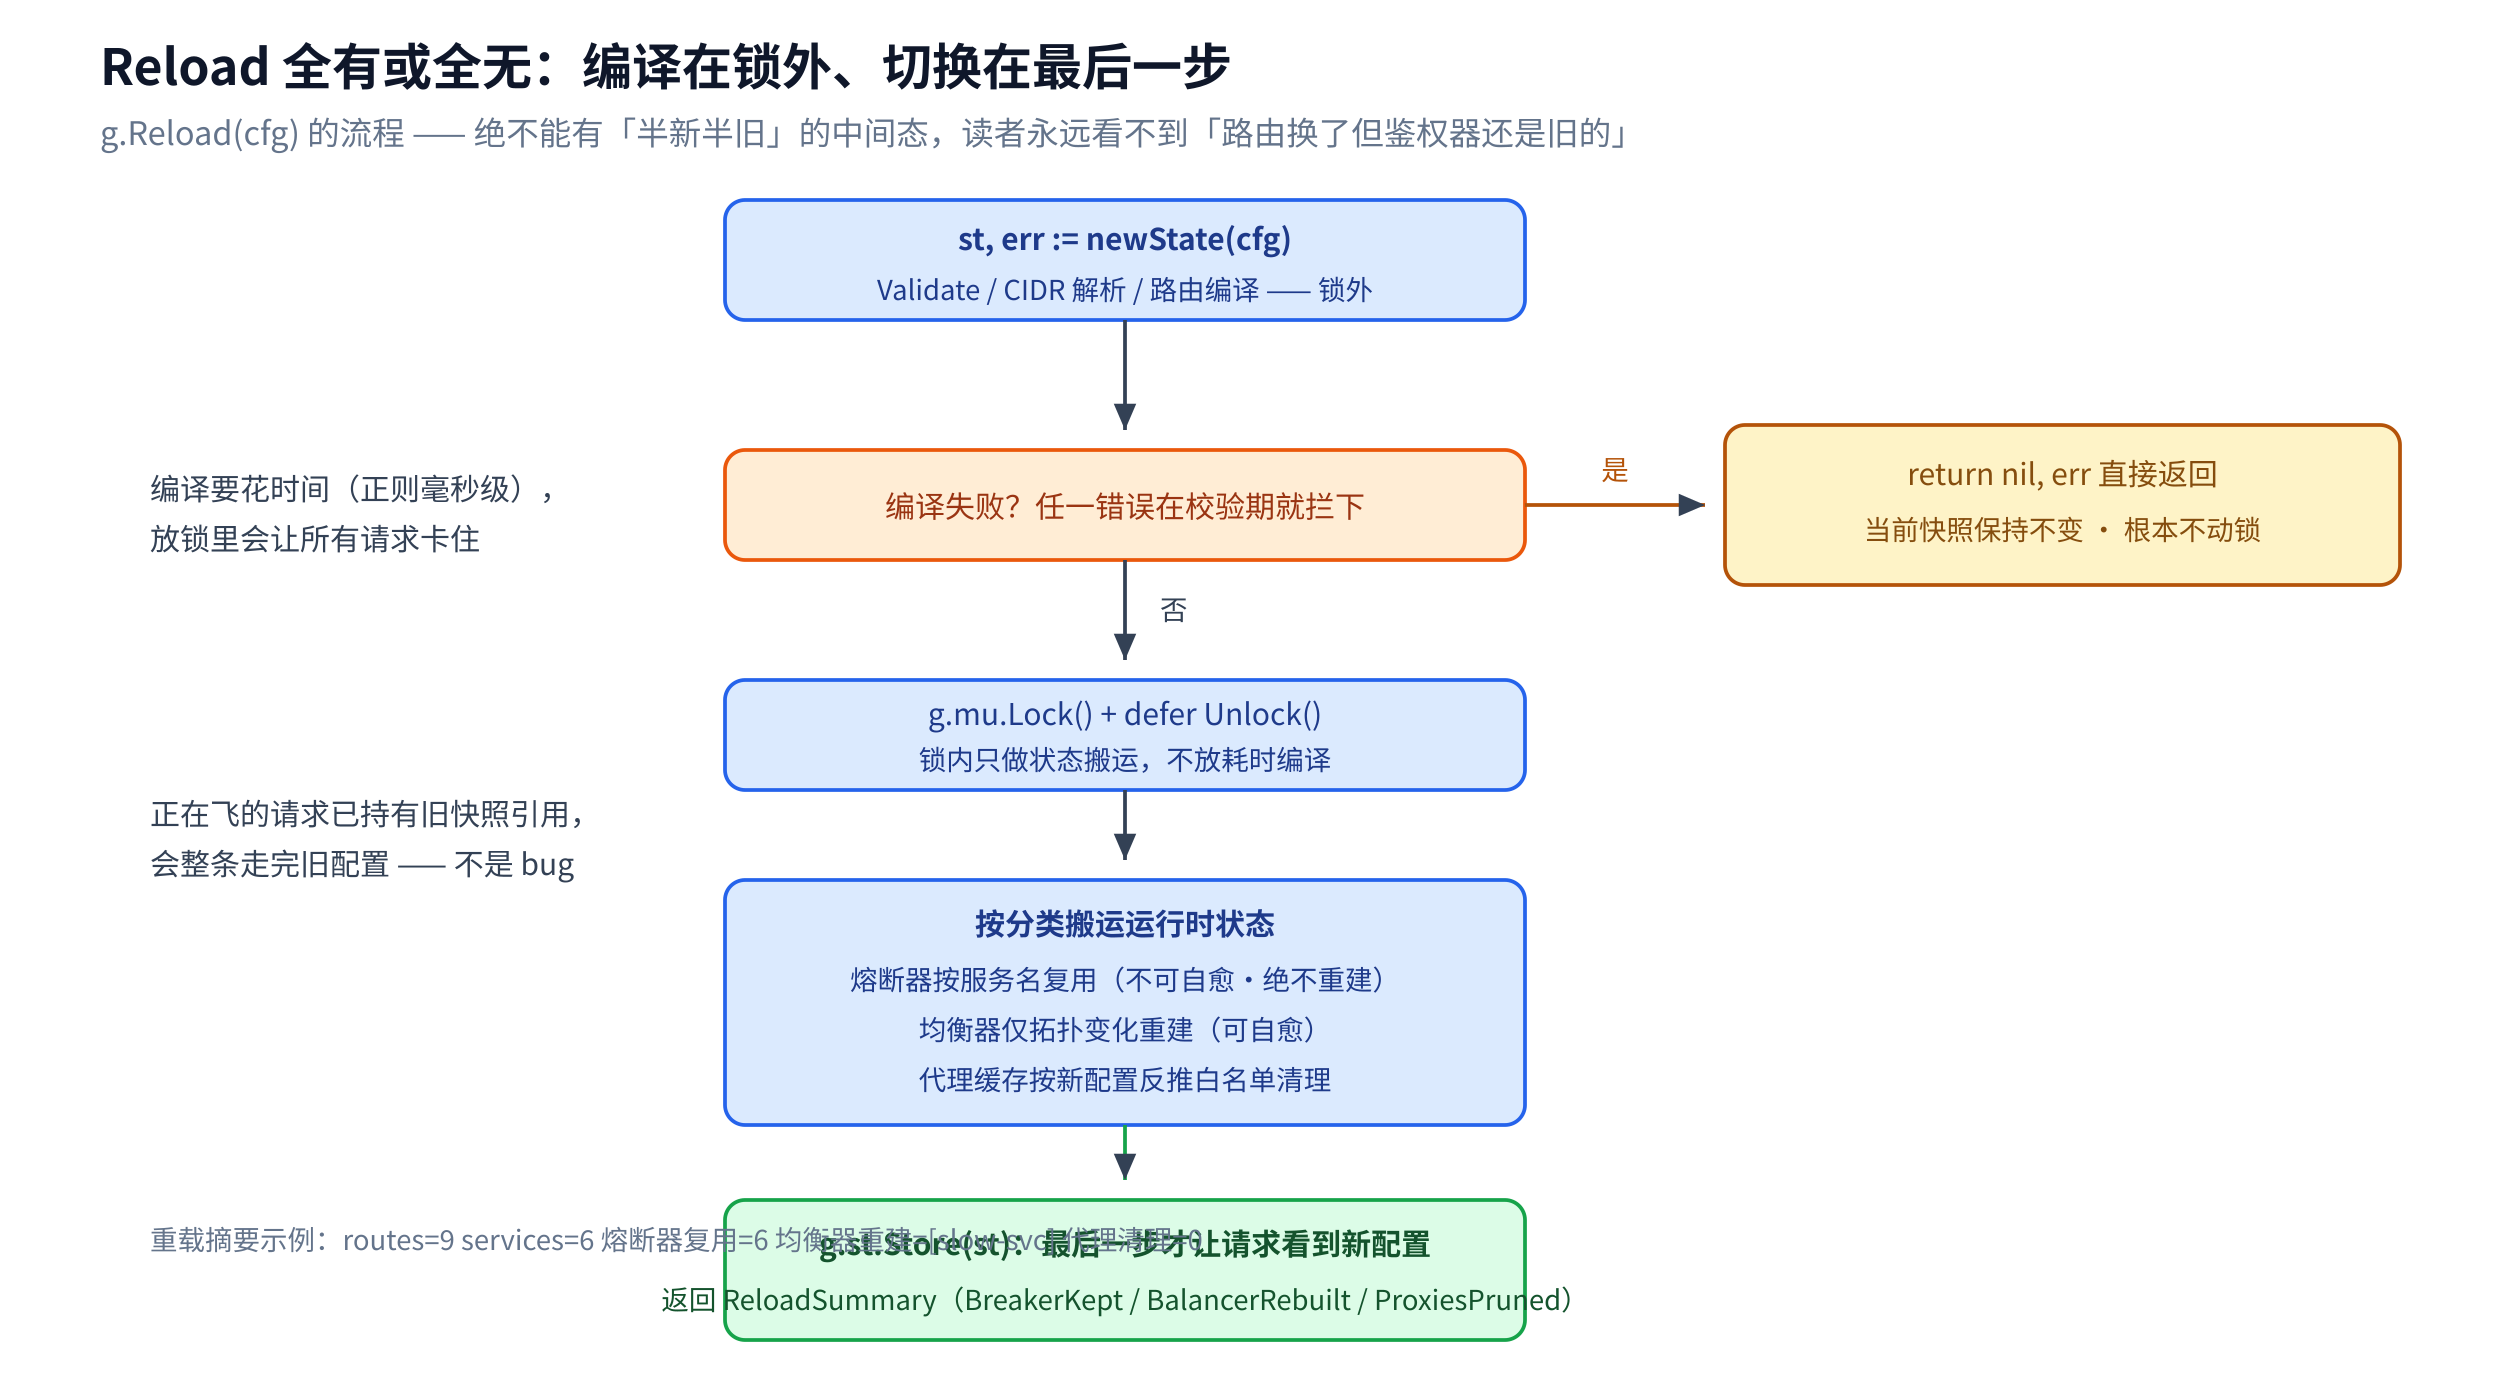
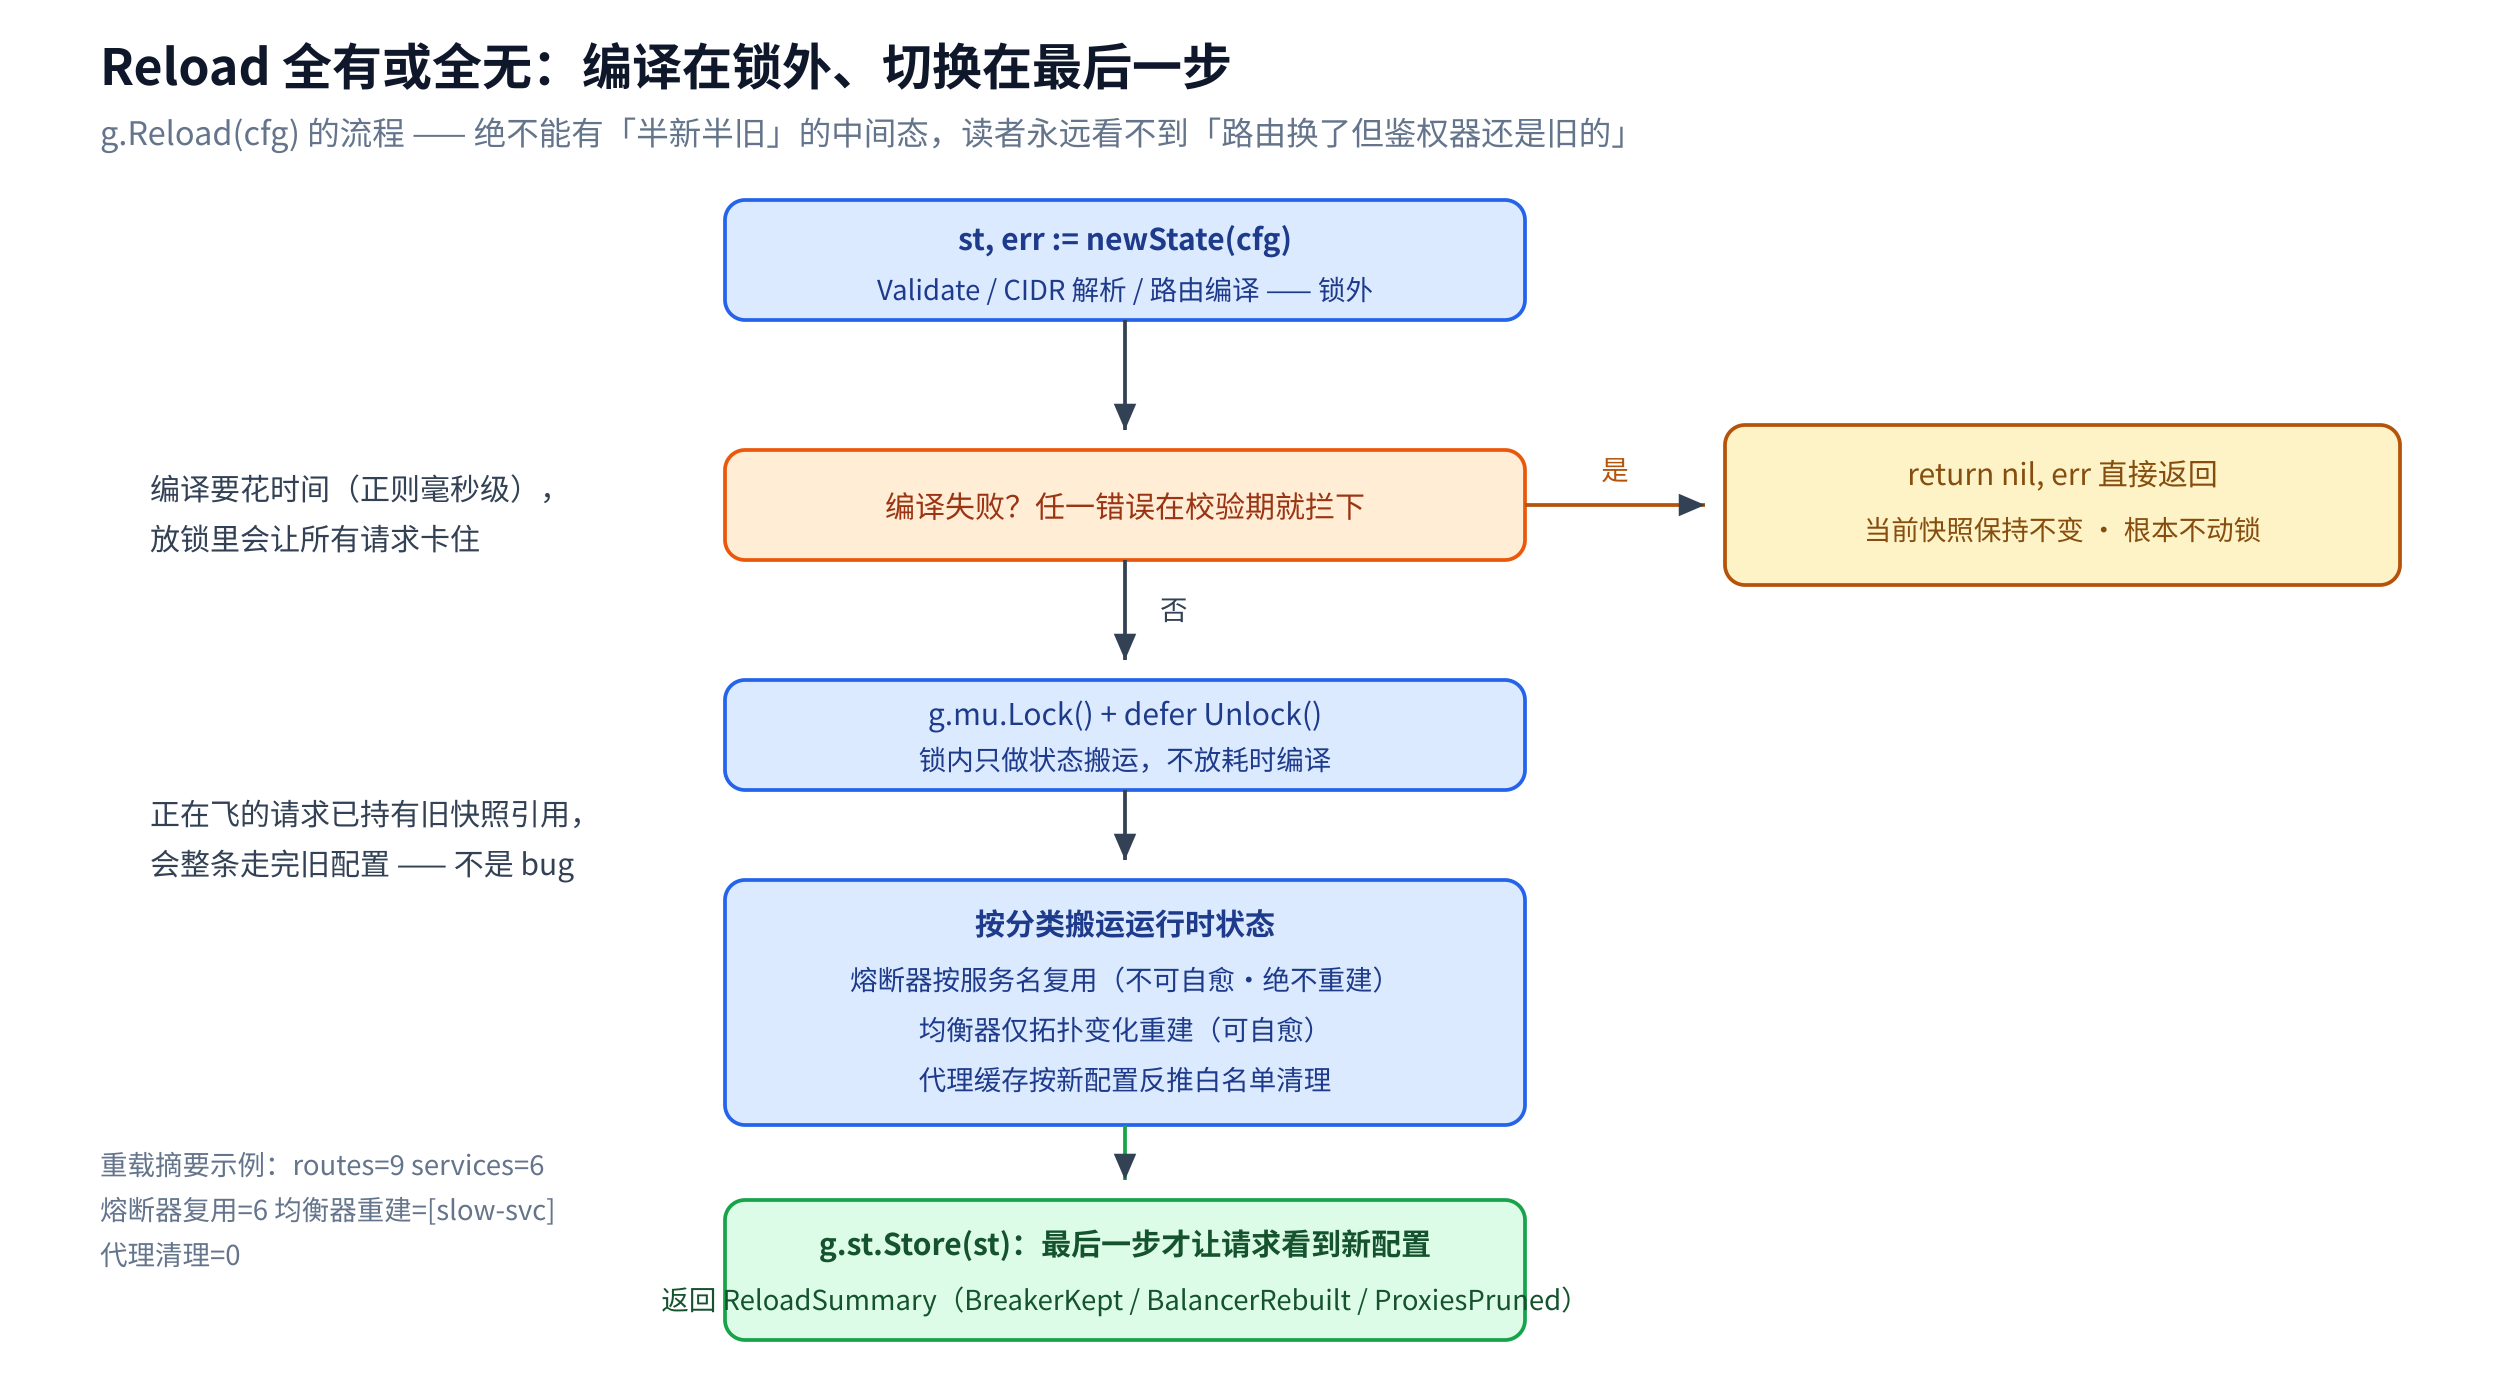
<svg xmlns="http://www.w3.org/2000/svg" width="1000" height="560" viewBox="0 0 1000 560" font-family="Microsoft YaHei, PingFang SC, Noto Sans CJK SC, sans-serif">
  <rect width="1000" height="560" fill="#ffffff" />
  <defs>
    <marker id="arCFb" viewBox="0 0 7 6" refX="7" refY="3" markerWidth="7" markerHeight="6" orient="auto">
      <path d="M0,0 L7,3 L0,6 Z" fill="#334155" />
    </marker>
  </defs>
  <text x="40" y="34" font-size="20" font-weight="bold" fill="#0f172a">Reload 全有或全无：编译在锁外、切换在最后一步</text>
  <text x="40" y="58" font-size="13" fill="#64748b">g.Reload(cfg) 的流程 —— 绝不能有「半新半旧」的中间态，读者永远看不到「路由换了但鉴权器还是旧的」</text>
  <rect x="290" y="80" width="320" height="48" rx="8" fill="#dbeafe" stroke="#2563eb" stroke-width="1.5" />
  <text x="450" y="100" text-anchor="middle" font-size="12" font-weight="bold" fill="#1e3a8a">st, err := newState(cfg)</text>
  <text x="450" y="120" text-anchor="middle" font-size="11" fill="#1e3a8a">Validate / CIDR 解析 / 路由编译 —— 锁外</text>
  <rect x="290" y="180" width="320" height="44" rx="8" fill="#ffedd5" stroke="#ea580c" stroke-width="1.5" />
  <text x="450" y="207" text-anchor="middle" font-size="12" fill="#9a3412">编译失败？任一错误在校验期就拦下</text>
  <rect x="690" y="170" width="270" height="64" rx="8" fill="#fef3c7" stroke="#b45309" stroke-width="1.5" />
  <text x="825" y="194" text-anchor="middle" font-size="12" fill="#854d0e">return nil, err 直接返回</text>
  <text x="825" y="216" text-anchor="middle" font-size="11" fill="#854d0e">当前快照保持不变 · 根本不动锁</text>
  <rect x="290" y="272" width="320" height="44" rx="8" fill="#dbeafe" stroke="#2563eb" stroke-width="1.5" />
  <text x="450" y="290" text-anchor="middle" font-size="12" fill="#1e3a8a">g.mu.Lock() + defer Unlock()</text>
  <text x="450" y="308" text-anchor="middle" font-size="11" fill="#1e3a8a">锁内只做状态搬运，不放耗时编译</text>
  <rect x="290" y="352" width="320" height="98" rx="8" fill="#dbeafe" stroke="#2563eb" stroke-width="1.5" />
  <text x="450" y="374" text-anchor="middle" font-size="12" font-weight="bold" fill="#1e3a8a">按分类搬运运行时状态</text>
  <text x="450" y="396" text-anchor="middle" font-size="11" fill="#1e3a8a">熔断器按服务名复用（不可自愈·绝不重建）</text>
  <text x="450" y="416" text-anchor="middle" font-size="11" fill="#1e3a8a">均衡器仅拓扑变化重建（可自愈）</text>
  <text x="450" y="436" text-anchor="middle" font-size="11" fill="#1e3a8a">代理缓存按新配置反推白名单清理</text>
  <rect x="290" y="480" width="320" height="56" rx="8" fill="#dcfce7" stroke="#16a34a" stroke-width="1.5" />
  <text x="450" y="502" text-anchor="middle" font-size="12" font-weight="bold" fill="#14532d">g.st.Store(st)：最后一步才让请求看到新配置</text>
  <text x="450" y="524" text-anchor="middle" font-size="11" fill="#14532d">返回 ReloadSummary（BreakerKept / BalancerRebuilt / ProxiesPruned）</text>
  <line x1="450" y1="128" x2="450" y2="172" stroke="#334155" stroke-width="1.5" marker-end="url(#arCFb)" />
  <line x1="610" y1="202" x2="682" y2="202" stroke="#b45309" stroke-width="1.5" marker-end="url(#arCFb)" />
  <text x="646" y="192" text-anchor="middle" font-size="11" fill="#b45309">是</text>
  <line x1="450" y1="224" x2="450" y2="264" stroke="#334155" stroke-width="1.5" marker-end="url(#arCFb)" />
  <text x="464" y="248" font-size="11" fill="#334155">否</text>
  <line x1="450" y1="316" x2="450" y2="344" stroke="#334155" stroke-width="1.5" marker-end="url(#arCFb)" />
  <line x1="450" y1="450" x2="450" y2="472" stroke="#16a34a" stroke-width="1.5" marker-end="url(#arCFb)" />
  <text x="60" y="200" font-size="12" fill="#334155">编译要花时间（正则毫秒级），</text>
  <text x="60" y="220" font-size="12" fill="#334155">放锁里会让所有请求卡住</text>
  <text x="60" y="330" font-size="12" fill="#334155">正在飞的请求已持有旧快照引用，</text>
  <text x="60" y="350" font-size="12" fill="#334155">会整条走完旧配置 —— 不是 bug</text>
-   <text x="60" y="500" font-size="11" fill="#64748b">重载摘要示例：routes=9 services=6 熔断器复用=6 均衡器重建=[slow-svc] 代理清理=0</text>
+   <text x="40" y="470" font-size="11" fill="#64748b">重载摘要示例：routes=9 services=6</text>
+   <text x="40" y="488" font-size="11" fill="#64748b">熔断器复用=6 均衡器重建=[slow-svc]</text>
+   <text x="40" y="506" font-size="11" fill="#64748b">代理清理=0</text>
</svg>
